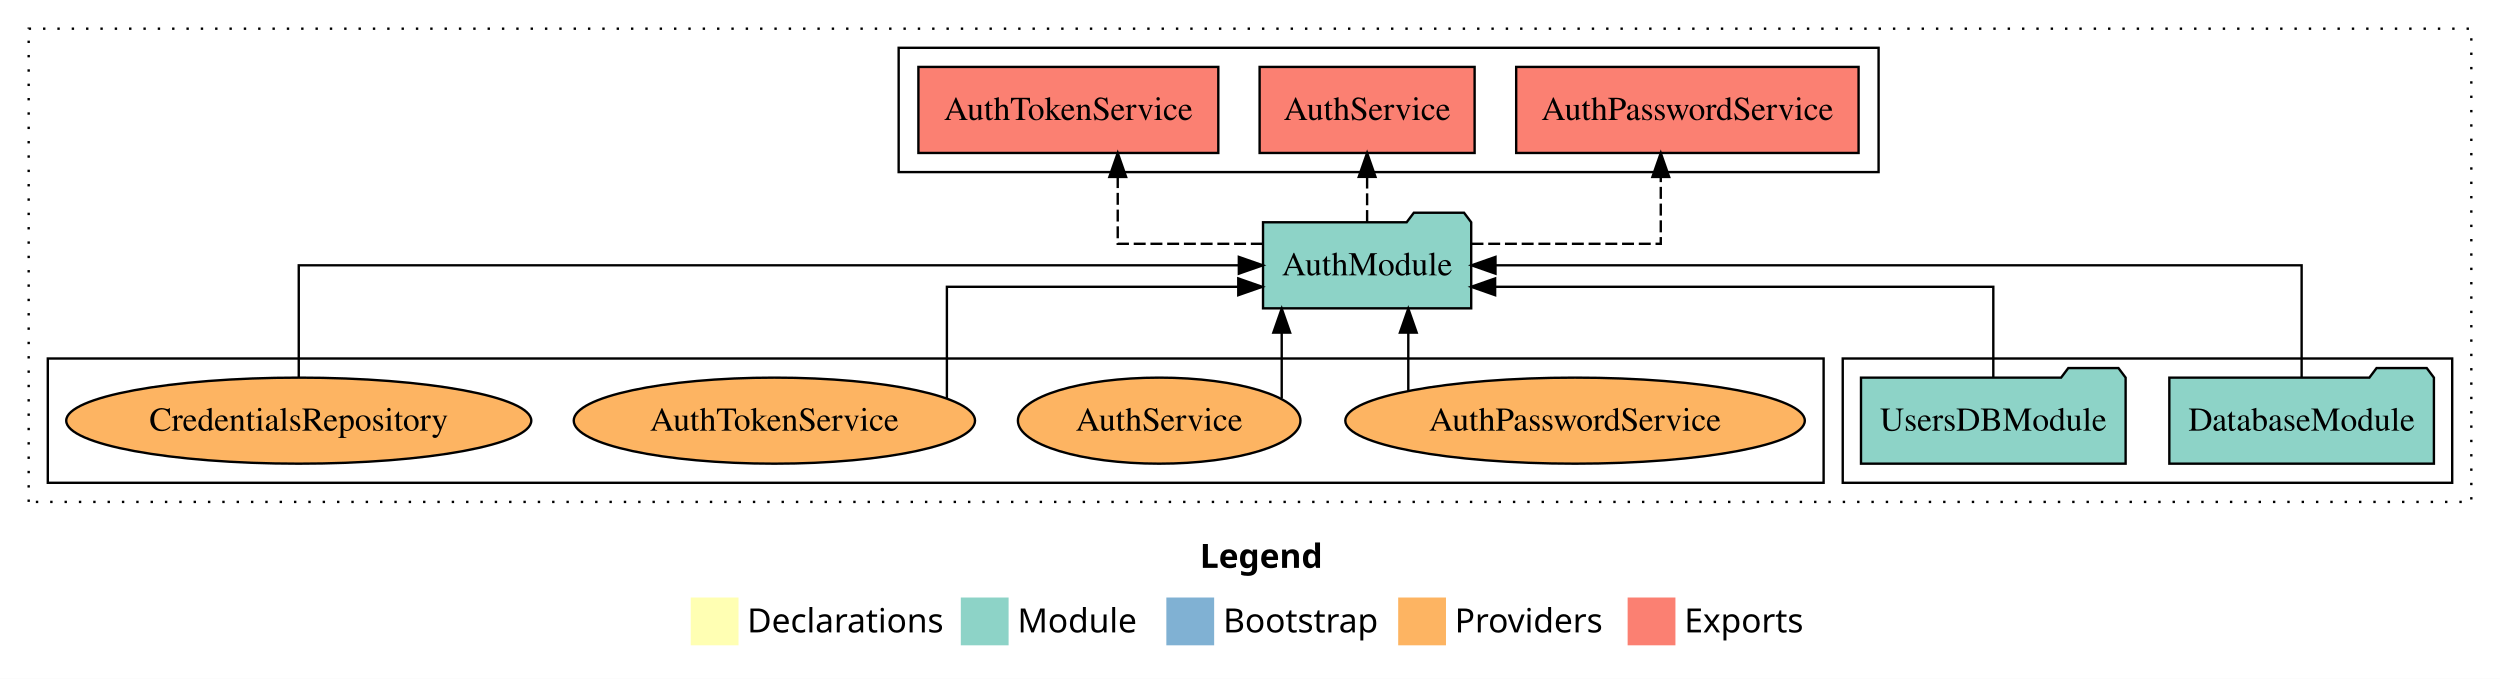
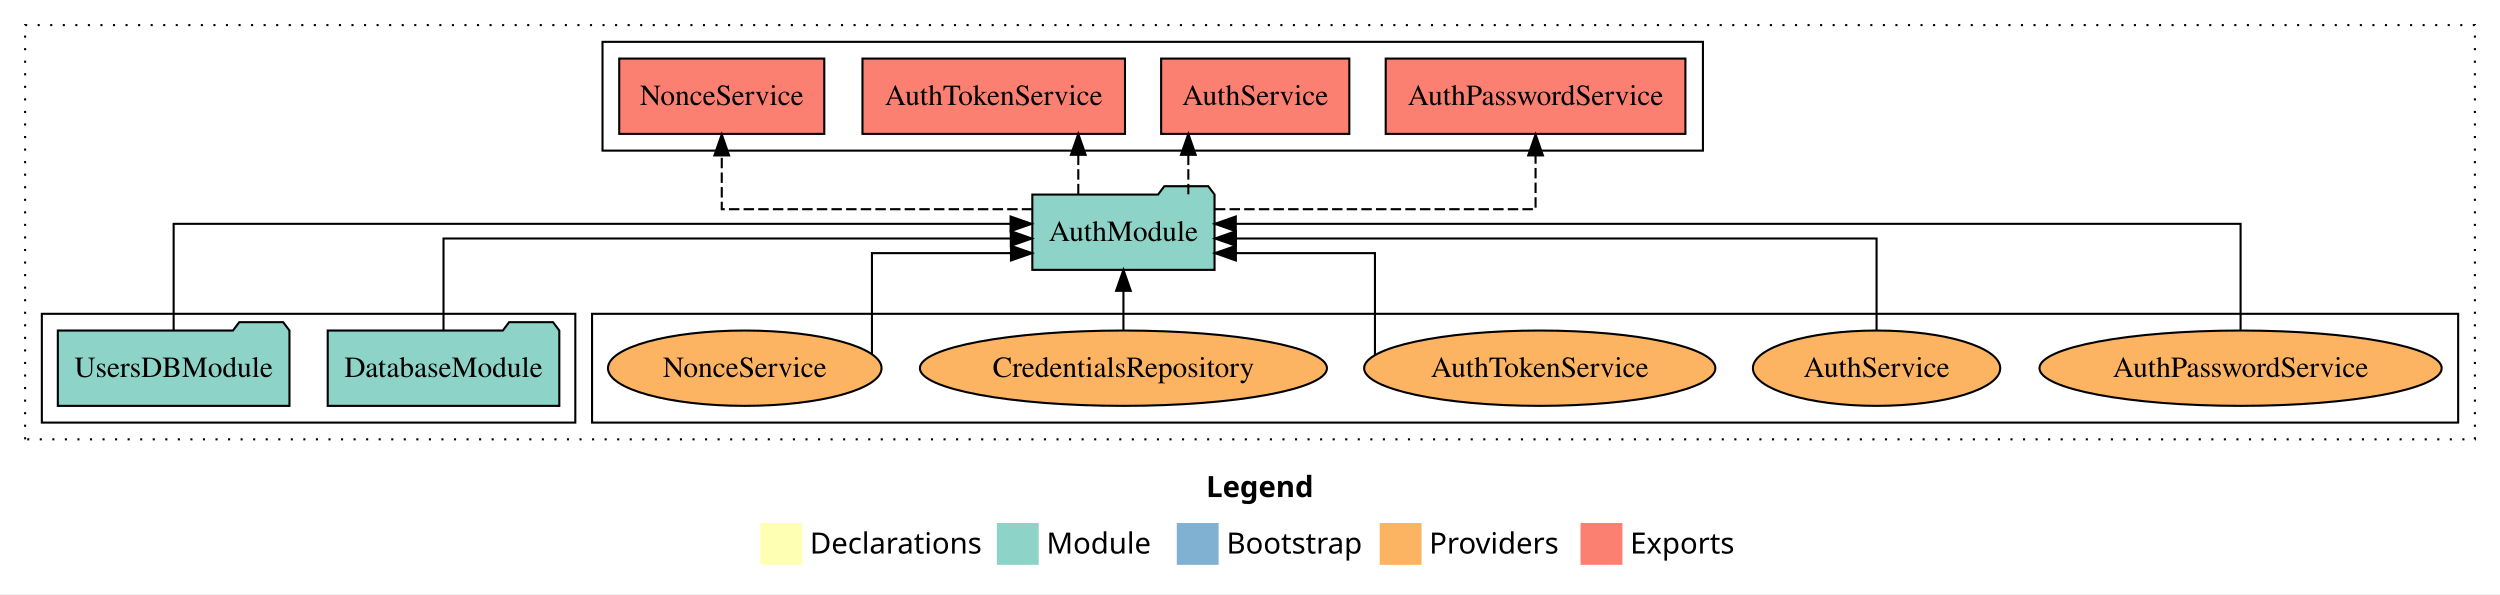
- <svg xmlns="http://www.w3.org/2000/svg" width="1046pt" height="284pt" viewBox="0.00 0.00 1046.00 284.00">
+ <svg xmlns="http://www.w3.org/2000/svg" width="1195pt" height="284pt" viewBox="0.00 0.00 1195.00 284.00">
  <g id="graph0" class="graph" transform="scale(1 1) rotate(0) translate(4 280)">
-     <polygon fill="white" stroke="transparent" points="-4,4 -4,-280 1042,-280 1042,4 -4,4" />
-     <text text-anchor="start" x="498.01" y="-42.4" font-family="Times-12" font-weight="bold" font-size="14.00">Legend</text>
-     <polygon fill="#ffffb3" stroke="transparent" points="285,-10 285,-30 305,-30 305,-10 285,-10" />
-     <text text-anchor="start" x="308.63" y="-15.4" font-family="Times-12" font-size="14.00">  Declarations</text>
-     <polygon fill="#8dd3c7" stroke="transparent" points="398,-10 398,-30 418,-30 418,-10 398,-10" />
-     <text text-anchor="start" x="421.73" y="-15.4" font-family="Times-12" font-size="14.00">  Module</text>
-     <polygon fill="#80b1d3" stroke="transparent" points="484,-10 484,-30 504,-30 504,-10 484,-10" />
-     <text text-anchor="start" x="507.78" y="-15.4" font-family="Times-12" font-size="14.00">  Bootstrap</text>
-     <polygon fill="#fdb462" stroke="transparent" points="581,-10 581,-30 601,-30 601,-10 581,-10" />
-     <text text-anchor="start" x="604.67" y="-15.4" font-family="Times-12" font-size="14.00">  Providers</text>
-     <polygon fill="#fb8072" stroke="transparent" points="677,-10 677,-30 697,-30 697,-10 677,-10" />
-     <text text-anchor="start" x="700.73" y="-15.4" font-family="Times-12" font-size="14.00">  Exports</text>
+     <polygon fill="white" stroke="transparent" points="-4,4 -4,-280 1191,-280 1191,4 -4,4" />
+     <text text-anchor="start" x="572.51" y="-42.4" font-family="Times-12" font-weight="bold" font-size="14.00">Legend</text>
+     <polygon fill="#ffffb3" stroke="transparent" points="359.5,-10 359.5,-30 379.5,-30 379.5,-10 359.5,-10" />
+     <text text-anchor="start" x="383.13" y="-15.4" font-family="Times-12" font-size="14.00">  Declarations</text>
+     <polygon fill="#8dd3c7" stroke="transparent" points="472.5,-10 472.5,-30 492.5,-30 492.5,-10 472.5,-10" />
+     <text text-anchor="start" x="496.23" y="-15.4" font-family="Times-12" font-size="14.00">  Module</text>
+     <polygon fill="#80b1d3" stroke="transparent" points="558.5,-10 558.5,-30 578.5,-30 578.5,-10 558.5,-10" />
+     <text text-anchor="start" x="582.28" y="-15.4" font-family="Times-12" font-size="14.00">  Bootstrap</text>
+     <polygon fill="#fdb462" stroke="transparent" points="655.5,-10 655.5,-30 675.5,-30 675.5,-10 655.5,-10" />
+     <text text-anchor="start" x="679.17" y="-15.4" font-family="Times-12" font-size="14.00">  Providers</text>
+     <polygon fill="#fb8072" stroke="transparent" points="751.5,-10 751.5,-30 771.5,-30 771.5,-10 751.5,-10" />
+     <text text-anchor="start" x="775.23" y="-15.4" font-family="Times-12" font-size="14.00">  Exports</text>
    <g id="clust1" class="cluster">
-       <polygon fill="none" stroke="black" stroke-dasharray="1,5" points="8,-70 8,-268 1030,-268 1030,-70 8,-70" />
+       <polygon fill="none" stroke="black" stroke-dasharray="1,5" points="8,-70 8,-268 1179,-268 1179,-70 8,-70" />
    </g>
    <g id="clust4" class="cluster">
-       <polygon fill="none" stroke="black" points="372,-208 372,-260 782,-260 782,-208 372,-208" />
+       <polygon fill="none" stroke="black" points="284,-208 284,-260 810,-260 810,-208 284,-208" />
+     </g>
+     <g id="clust6" class="cluster">
+       <polygon fill="none" stroke="black" points="279,-78 279,-130 1171,-130 1171,-78 279,-78" />
    </g>
    <g id="clust3" class="cluster">
-       <polygon fill="none" stroke="black" points="767,-78 767,-130 1022,-130 1022,-78 767,-78" />
-     </g>
-     <g id="clust6" class="cluster">
-       <polygon fill="none" stroke="black" points="16,-78 16,-130 759,-130 759,-78 16,-78" />
+       <polygon fill="none" stroke="black" points="16,-78 16,-130 271,-130 271,-78 16,-78" />
    </g>
    <g id="node1" class="node">
-       <polygon fill="#8dd3c7" stroke="black" points="1014.35,-122 1011.35,-126 990.35,-126 987.35,-122 903.65,-122 903.65,-86 1014.35,-86 1014.35,-122" />
-       <text text-anchor="middle" x="959" y="-99.8" font-family="Times,serif" font-size="14.00">DatabaseModule</text>
+       <polygon fill="#8dd3c7" stroke="black" points="263.35,-122 260.35,-126 239.35,-126 236.35,-122 152.65,-122 152.65,-86 263.35,-86 263.35,-122" />
+       <text text-anchor="middle" x="208" y="-99.8" font-family="Times,serif" font-size="14.00">DatabaseModule</text>
    </g>
    <g id="node3" class="node">
-       <polygon fill="#8dd3c7" stroke="black" points="611.55,-187 608.55,-191 587.55,-191 584.55,-187 524.45,-187 524.45,-151 611.55,-151 611.55,-187" />
-       <text text-anchor="middle" x="568" y="-164.8" font-family="Times,serif" font-size="14.00">AuthModule</text>
+       <polygon fill="#8dd3c7" stroke="black" points="576.55,-187 573.55,-191 552.55,-191 549.55,-187 489.45,-187 489.45,-151 576.55,-151 576.55,-187" />
+       <text text-anchor="middle" x="533" y="-164.8" font-family="Times,serif" font-size="14.00">AuthModule</text>
    </g>
    <g id="edge1" class="edge">
-       <path fill="none" stroke="black" d="M959,-122.11C959,-141.34 959,-169 959,-169 959,-169 621.71,-169 621.71,-169" />
-       <polygon fill="black" stroke="black" points="621.71,-165.5 611.71,-169 621.71,-172.5 621.71,-165.5" />
+       <path fill="none" stroke="black" d="M208,-122.27C208,-140.56 208,-166 208,-166 208,-166 479.17,-166 479.17,-166" />
+       <polygon fill="black" stroke="black" points="479.17,-169.5 489.17,-166 479.17,-162.5 479.17,-169.5" />
    </g>
    <g id="node2" class="node">
-       <polygon fill="#8dd3c7" stroke="black" points="885.36,-122 882.36,-126 861.36,-126 858.36,-122 774.64,-122 774.64,-86 885.36,-86 885.36,-122" />
-       <text text-anchor="middle" x="830" y="-99.8" font-family="Times,serif" font-size="14.00">UsersDBModule</text>
+       <polygon fill="#8dd3c7" stroke="black" points="134.36,-122 131.36,-126 110.36,-126 107.36,-122 23.64,-122 23.64,-86 134.36,-86 134.36,-122" />
+       <text text-anchor="middle" x="79" y="-99.8" font-family="Times,serif" font-size="14.00">UsersDBModule</text>
    </g>
    <g id="edge2" class="edge">
-       <path fill="none" stroke="black" d="M830,-122.03C830,-138.4 830,-160 830,-160 830,-160 621.56,-160 621.56,-160" />
-       <polygon fill="black" stroke="black" points="621.56,-156.5 611.56,-160 621.56,-163.5 621.56,-156.5" />
+       <path fill="none" stroke="black" d="M79,-122.13C79,-142.57 79,-173 79,-173 79,-173 479.06,-173 479.06,-173" />
+       <polygon fill="black" stroke="black" points="479.06,-176.5 489.06,-173 479.06,-169.5 479.06,-176.5" />
    </g>
    <g id="node4" class="node">
-       <polygon fill="#fb8072" stroke="black" points="773.63,-252 630.37,-252 630.37,-216 773.63,-216 773.63,-252" />
-       <text text-anchor="middle" x="702" y="-229.8" font-family="Times,serif" font-size="14.00">AuthPasswordService </text>
+       <polygon fill="#fb8072" stroke="black" points="801.63,-252 658.37,-252 658.37,-216 801.63,-216 801.63,-252" />
+       <text text-anchor="middle" x="730" y="-229.8" font-family="Times,serif" font-size="14.00">AuthPasswordService </text>
    </g>
    <g id="edge3" class="edge">
-       <path fill="none" stroke="black" stroke-dasharray="5,2" d="M611.67,-178C646.98,-178 690.87,-178 690.87,-178 690.87,-178 690.87,-205.97 690.87,-205.97" />
-       <polygon fill="black" stroke="black" points="687.37,-205.97 690.87,-215.97 694.37,-205.97 687.37,-205.97" />
+       <path fill="none" stroke="black" stroke-dasharray="5,2" d="M576.72,-180C634.76,-180 730,-180 730,-180 730,-180 730,-205.72 730,-205.72" />
+       <polygon fill="black" stroke="black" points="726.5,-205.72 730,-215.72 733.5,-205.72 726.5,-205.72" />
    </g>
    <g id="node5" class="node">
-       <polygon fill="#fb8072" stroke="black" points="612.98,-252 523.02,-252 523.02,-216 612.98,-216 612.98,-252" />
-       <text text-anchor="middle" x="568" y="-229.8" font-family="Times,serif" font-size="14.00">AuthService </text>
+       <polygon fill="#fb8072" stroke="black" points="640.98,-252 551.02,-252 551.02,-216 640.98,-216 640.98,-252" />
+       <text text-anchor="middle" x="596" y="-229.8" font-family="Times,serif" font-size="14.00">AuthService </text>
    </g>
    <g id="edge4" class="edge">
-       <path fill="none" stroke="black" stroke-dasharray="5,2" d="M568,-187.11C568,-187.11 568,-205.99 568,-205.99" />
-       <polygon fill="black" stroke="black" points="564.5,-205.99 568,-215.99 571.5,-205.99 564.5,-205.99" />
+       <path fill="none" stroke="black" stroke-dasharray="5,2" d="M564.02,-187.11C564.02,-187.11 564.02,-205.99 564.02,-205.99" />
+       <polygon fill="black" stroke="black" points="560.52,-205.99 564.02,-215.99 567.52,-205.99 560.52,-205.99" />
    </g>
    <g id="node6" class="node">
-       <polygon fill="#fb8072" stroke="black" points="505.74,-252 380.26,-252 380.26,-216 505.74,-216 505.74,-252" />
-       <text text-anchor="middle" x="443" y="-229.8" font-family="Times,serif" font-size="14.00">AuthTokenService </text>
+       <polygon fill="#fb8072" stroke="black" points="533.74,-252 408.26,-252 408.26,-216 533.74,-216 533.74,-252" />
+       <text text-anchor="middle" x="471" y="-229.8" font-family="Times,serif" font-size="14.00">AuthTokenService </text>
    </g>
    <g id="edge5" class="edge">
-       <path fill="none" stroke="black" stroke-dasharray="5,2" d="M524.35,-178C495.76,-178 463.66,-178 463.66,-178 463.66,-178 463.66,-205.97 463.66,-205.97" />
-       <polygon fill="black" stroke="black" points="460.16,-205.97 463.66,-215.97 467.16,-205.97 460.16,-205.97" />
+       <path fill="none" stroke="black" stroke-dasharray="5,2" d="M511.42,-187.11C511.42,-187.11 511.42,-205.99 511.42,-205.99" />
+       <polygon fill="black" stroke="black" points="507.92,-205.99 511.42,-215.99 514.92,-205.99 507.92,-205.99" />
    </g>
    <g id="node7" class="node">
-       <ellipse fill="#fdb462" stroke="black" cx="655" cy="-104" rx="96.13" ry="18" />
-       <text text-anchor="middle" x="655" y="-99.8" font-family="Times,serif" font-size="14.00">AuthPasswordService</text>
+       <polygon fill="#fb8072" stroke="black" points="390.01,-252 291.99,-252 291.99,-216 390.01,-216 390.01,-252" />
+       <text text-anchor="middle" x="341" y="-229.8" font-family="Times,serif" font-size="14.00">NonceService </text>
    </g>
    <g id="edge6" class="edge">
-       <path fill="none" stroke="black" d="M585.23,-116.53C585.23,-116.53 585.23,-140.85 585.23,-140.85" />
-       <polygon fill="black" stroke="black" points="581.73,-140.85 585.23,-150.85 588.73,-140.85 581.73,-140.85" />
+       <path fill="none" stroke="black" stroke-dasharray="5,2" d="M489.43,-180C432.78,-180 341,-180 341,-180 341,-180 341,-205.72 341,-205.72" />
+       <polygon fill="black" stroke="black" points="337.5,-205.72 341,-215.72 344.5,-205.72 337.5,-205.72" />
    </g>
    <g id="node8" class="node">
-       <ellipse fill="#fdb462" stroke="black" cx="481" cy="-104" rx="59.11" ry="18" />
-       <text text-anchor="middle" x="481" y="-99.8" font-family="Times,serif" font-size="14.00">AuthService</text>
+       <ellipse fill="#fdb462" stroke="black" cx="1067" cy="-104" rx="96.13" ry="18" />
+       <text text-anchor="middle" x="1067" y="-99.8" font-family="Times,serif" font-size="14.00">AuthPasswordService</text>
    </g>
    <g id="edge7" class="edge">
-       <path fill="none" stroke="black" d="M532.27,-113.31C532.27,-113.31 532.27,-140.85 532.27,-140.85" />
-       <polygon fill="black" stroke="black" points="528.77,-140.85 532.27,-150.85 535.77,-140.85 528.77,-140.85" />
+       <path fill="none" stroke="black" d="M1067,-122.13C1067,-142.57 1067,-173 1067,-173 1067,-173 586.7,-173 586.7,-173" />
+       <polygon fill="black" stroke="black" points="586.7,-169.5 576.7,-173 586.7,-176.5 586.7,-169.5" />
    </g>
    <g id="node9" class="node">
-       <ellipse fill="#fdb462" stroke="black" cx="320" cy="-104" rx="83.95" ry="18" />
-       <text text-anchor="middle" x="320" y="-99.8" font-family="Times,serif" font-size="14.00">AuthTokenService</text>
+       <ellipse fill="#fdb462" stroke="black" cx="893" cy="-104" rx="59.11" ry="18" />
+       <text text-anchor="middle" x="893" y="-99.8" font-family="Times,serif" font-size="14.00">AuthService</text>
    </g>
    <g id="edge8" class="edge">
-       <path fill="none" stroke="black" d="M392.18,-113.25C392.18,-129.15 392.18,-160 392.18,-160 392.18,-160 514.09,-160 514.09,-160" />
-       <polygon fill="black" stroke="black" points="514.09,-163.5 524.09,-160 514.09,-156.5 514.09,-163.5" />
+       <path fill="none" stroke="black" d="M893,-122.27C893,-140.56 893,-166 893,-166 893,-166 586.78,-166 586.78,-166" />
+       <polygon fill="black" stroke="black" points="586.78,-162.5 576.78,-166 586.78,-169.5 586.78,-162.5" />
    </g>
    <g id="node10" class="node">
-       <ellipse fill="#fdb462" stroke="black" cx="121" cy="-104" rx="97.29" ry="18" />
-       <text text-anchor="middle" x="121" y="-99.8" font-family="Times,serif" font-size="14.00">CredentialsRepository</text>
+       <ellipse fill="#fdb462" stroke="black" cx="732" cy="-104" rx="83.95" ry="18" />
+       <text text-anchor="middle" x="732" y="-99.8" font-family="Times,serif" font-size="14.00">AuthTokenService</text>
    </g>
    <g id="edge9" class="edge">
-       <path fill="none" stroke="black" d="M121,-122.11C121,-141.34 121,-169 121,-169 121,-169 514.33,-169 514.33,-169" />
-       <polygon fill="black" stroke="black" points="514.33,-172.5 524.33,-169 514.33,-165.5 514.33,-172.5" />
+       <path fill="none" stroke="black" d="M653.23,-110.31C653.23,-124.76 653.23,-159 653.23,-159 653.23,-159 586.75,-159 586.75,-159" />
+       <polygon fill="black" stroke="black" points="586.75,-155.5 576.75,-159 586.75,-162.5 586.75,-155.5" />
+     </g>
+     <g id="node11" class="node">
+       <ellipse fill="#fdb462" stroke="black" cx="533" cy="-104" rx="97.29" ry="18" />
+       <text text-anchor="middle" x="533" y="-99.8" font-family="Times,serif" font-size="14.00">CredentialsRepository</text>
+     </g>
+     <g id="edge10" class="edge">
+       <path fill="none" stroke="black" d="M533,-122.11C533,-122.11 533,-140.99 533,-140.99" />
+       <polygon fill="black" stroke="black" points="529.5,-140.99 533,-150.99 536.5,-140.99 529.5,-140.99" />
+     </g>
+     <g id="node12" class="node">
+       <ellipse fill="#fdb462" stroke="black" cx="352" cy="-104" rx="65.39" ry="18" />
+       <text text-anchor="middle" x="352" y="-99.8" font-family="Times,serif" font-size="14.00">NonceService</text>
+     </g>
+     <g id="edge11" class="edge">
+       <path fill="none" stroke="black" d="M412.79,-110.74C412.79,-125.43 412.79,-159 412.79,-159 412.79,-159 479.26,-159 479.26,-159" />
+       <polygon fill="black" stroke="black" points="479.26,-162.5 489.26,-159 479.26,-155.5 479.26,-162.5" />
    </g>
  </g>
</svg>
